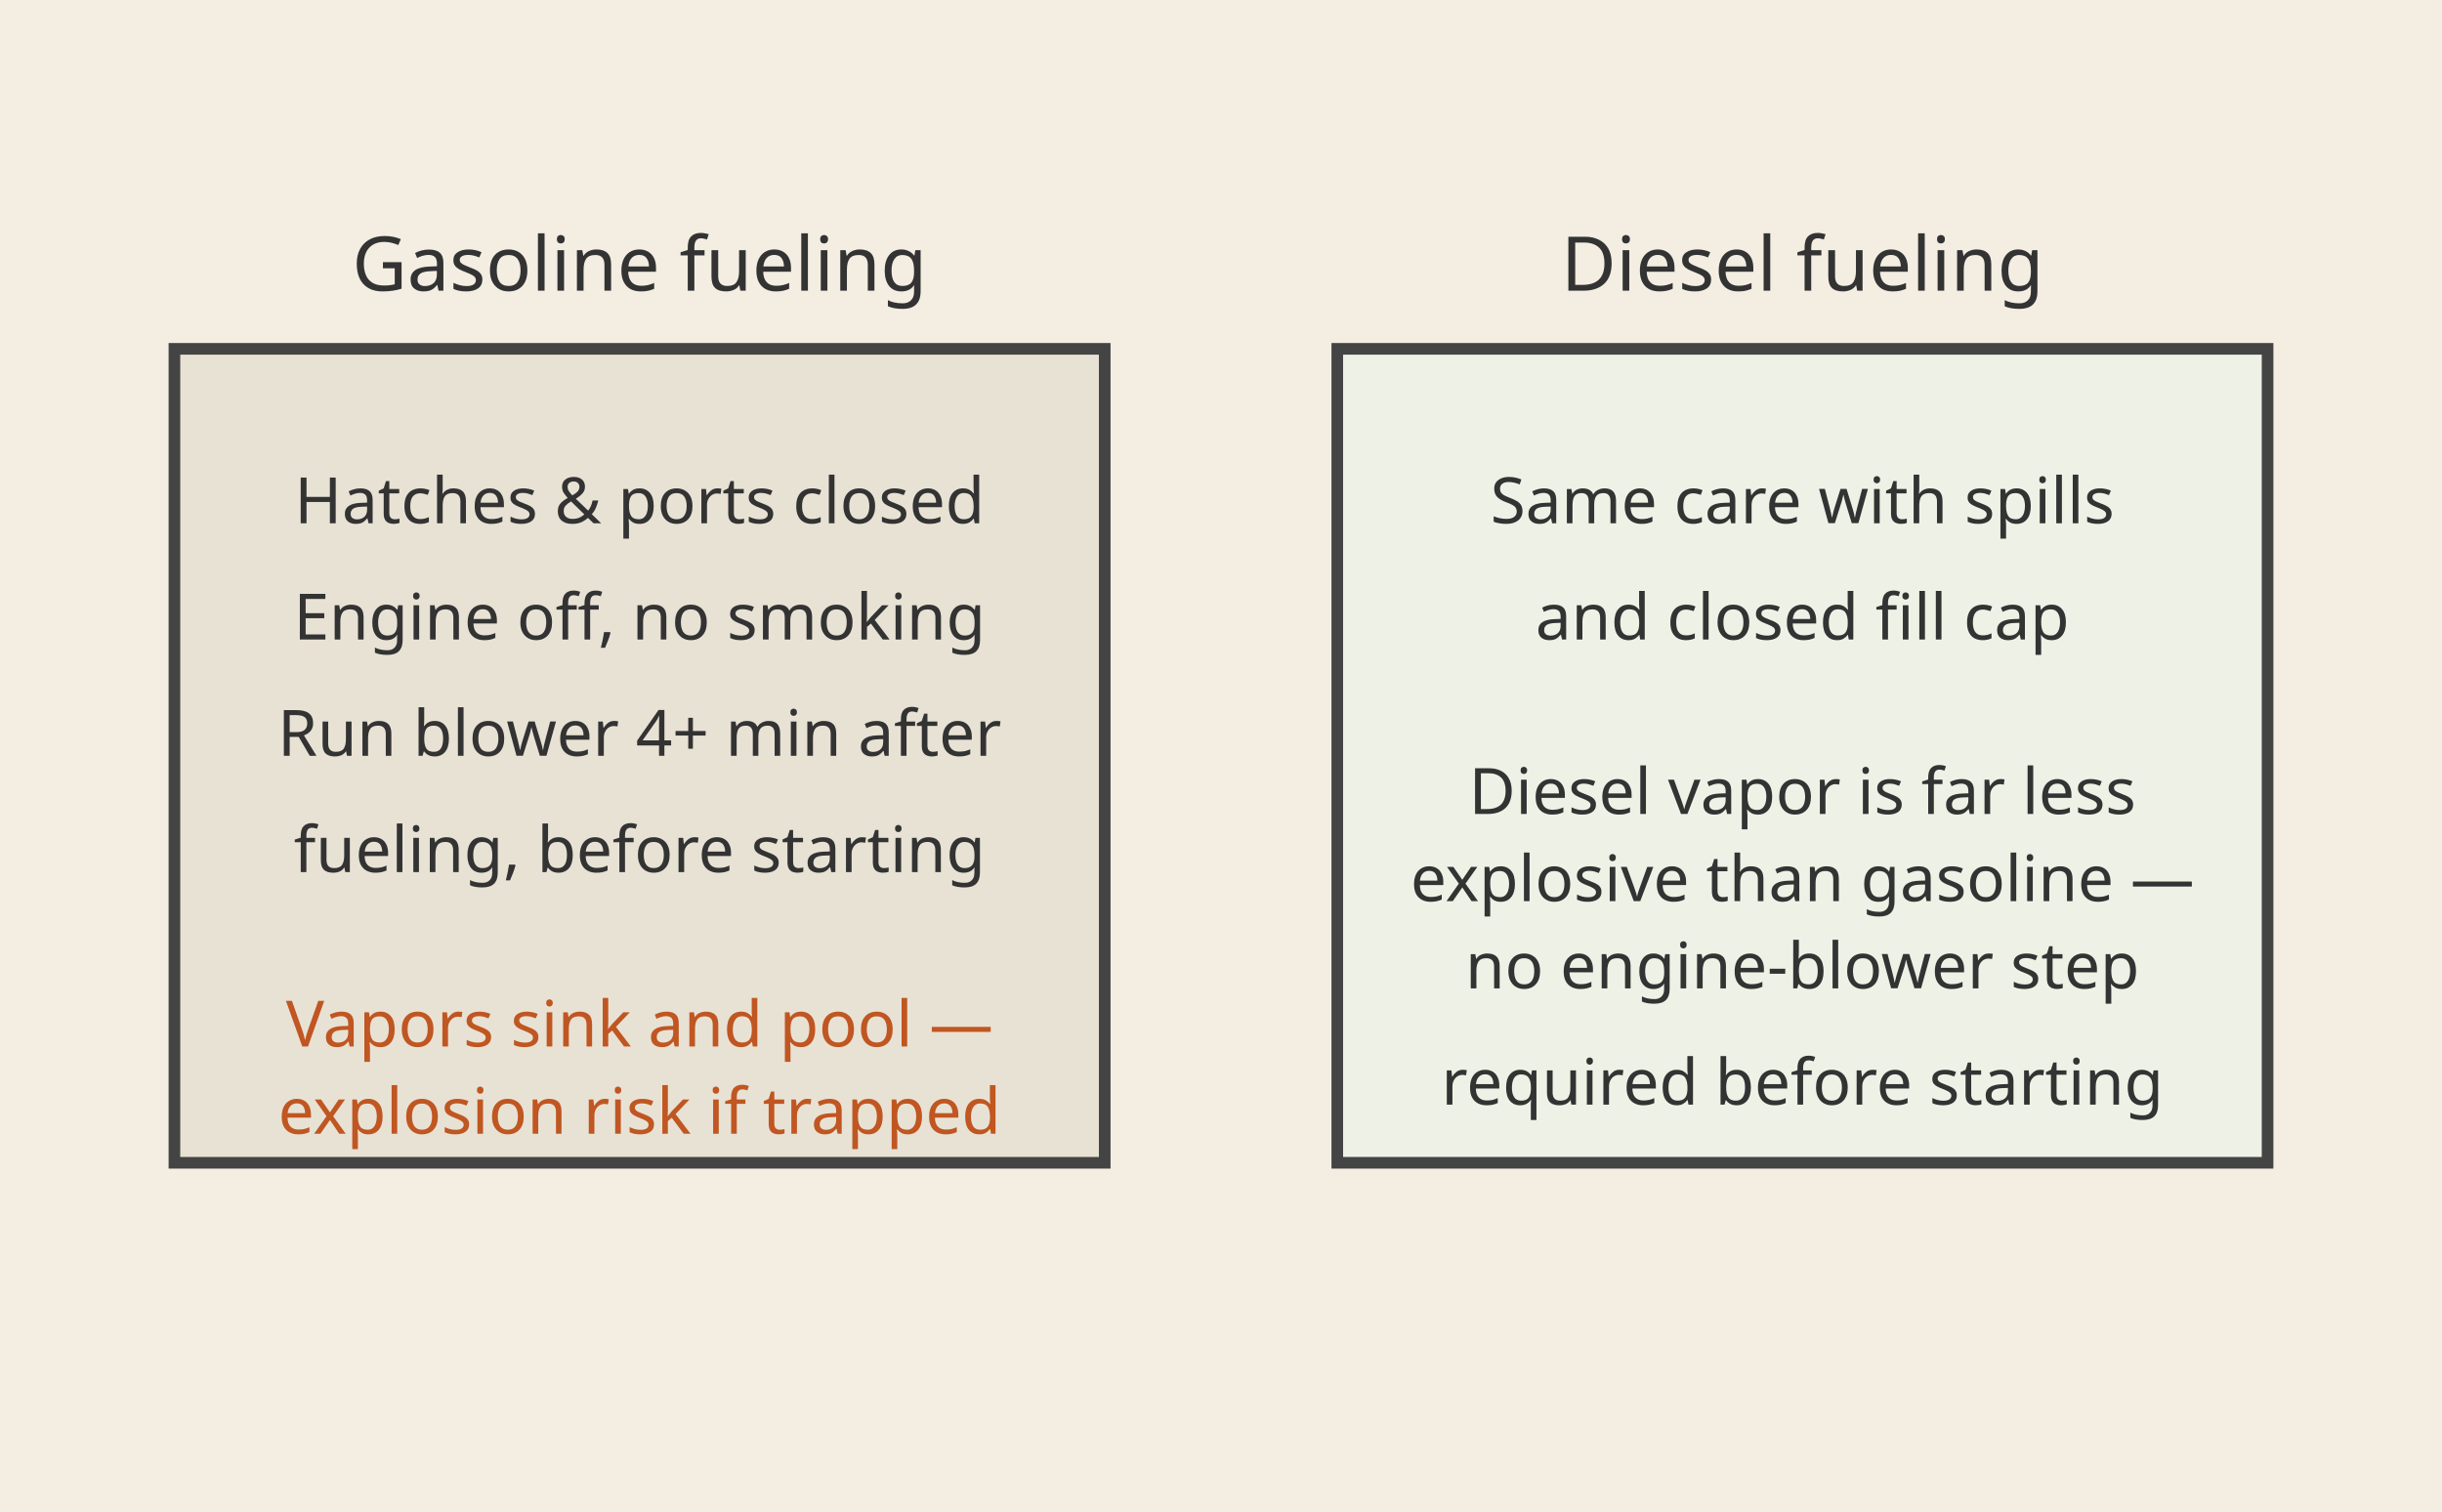
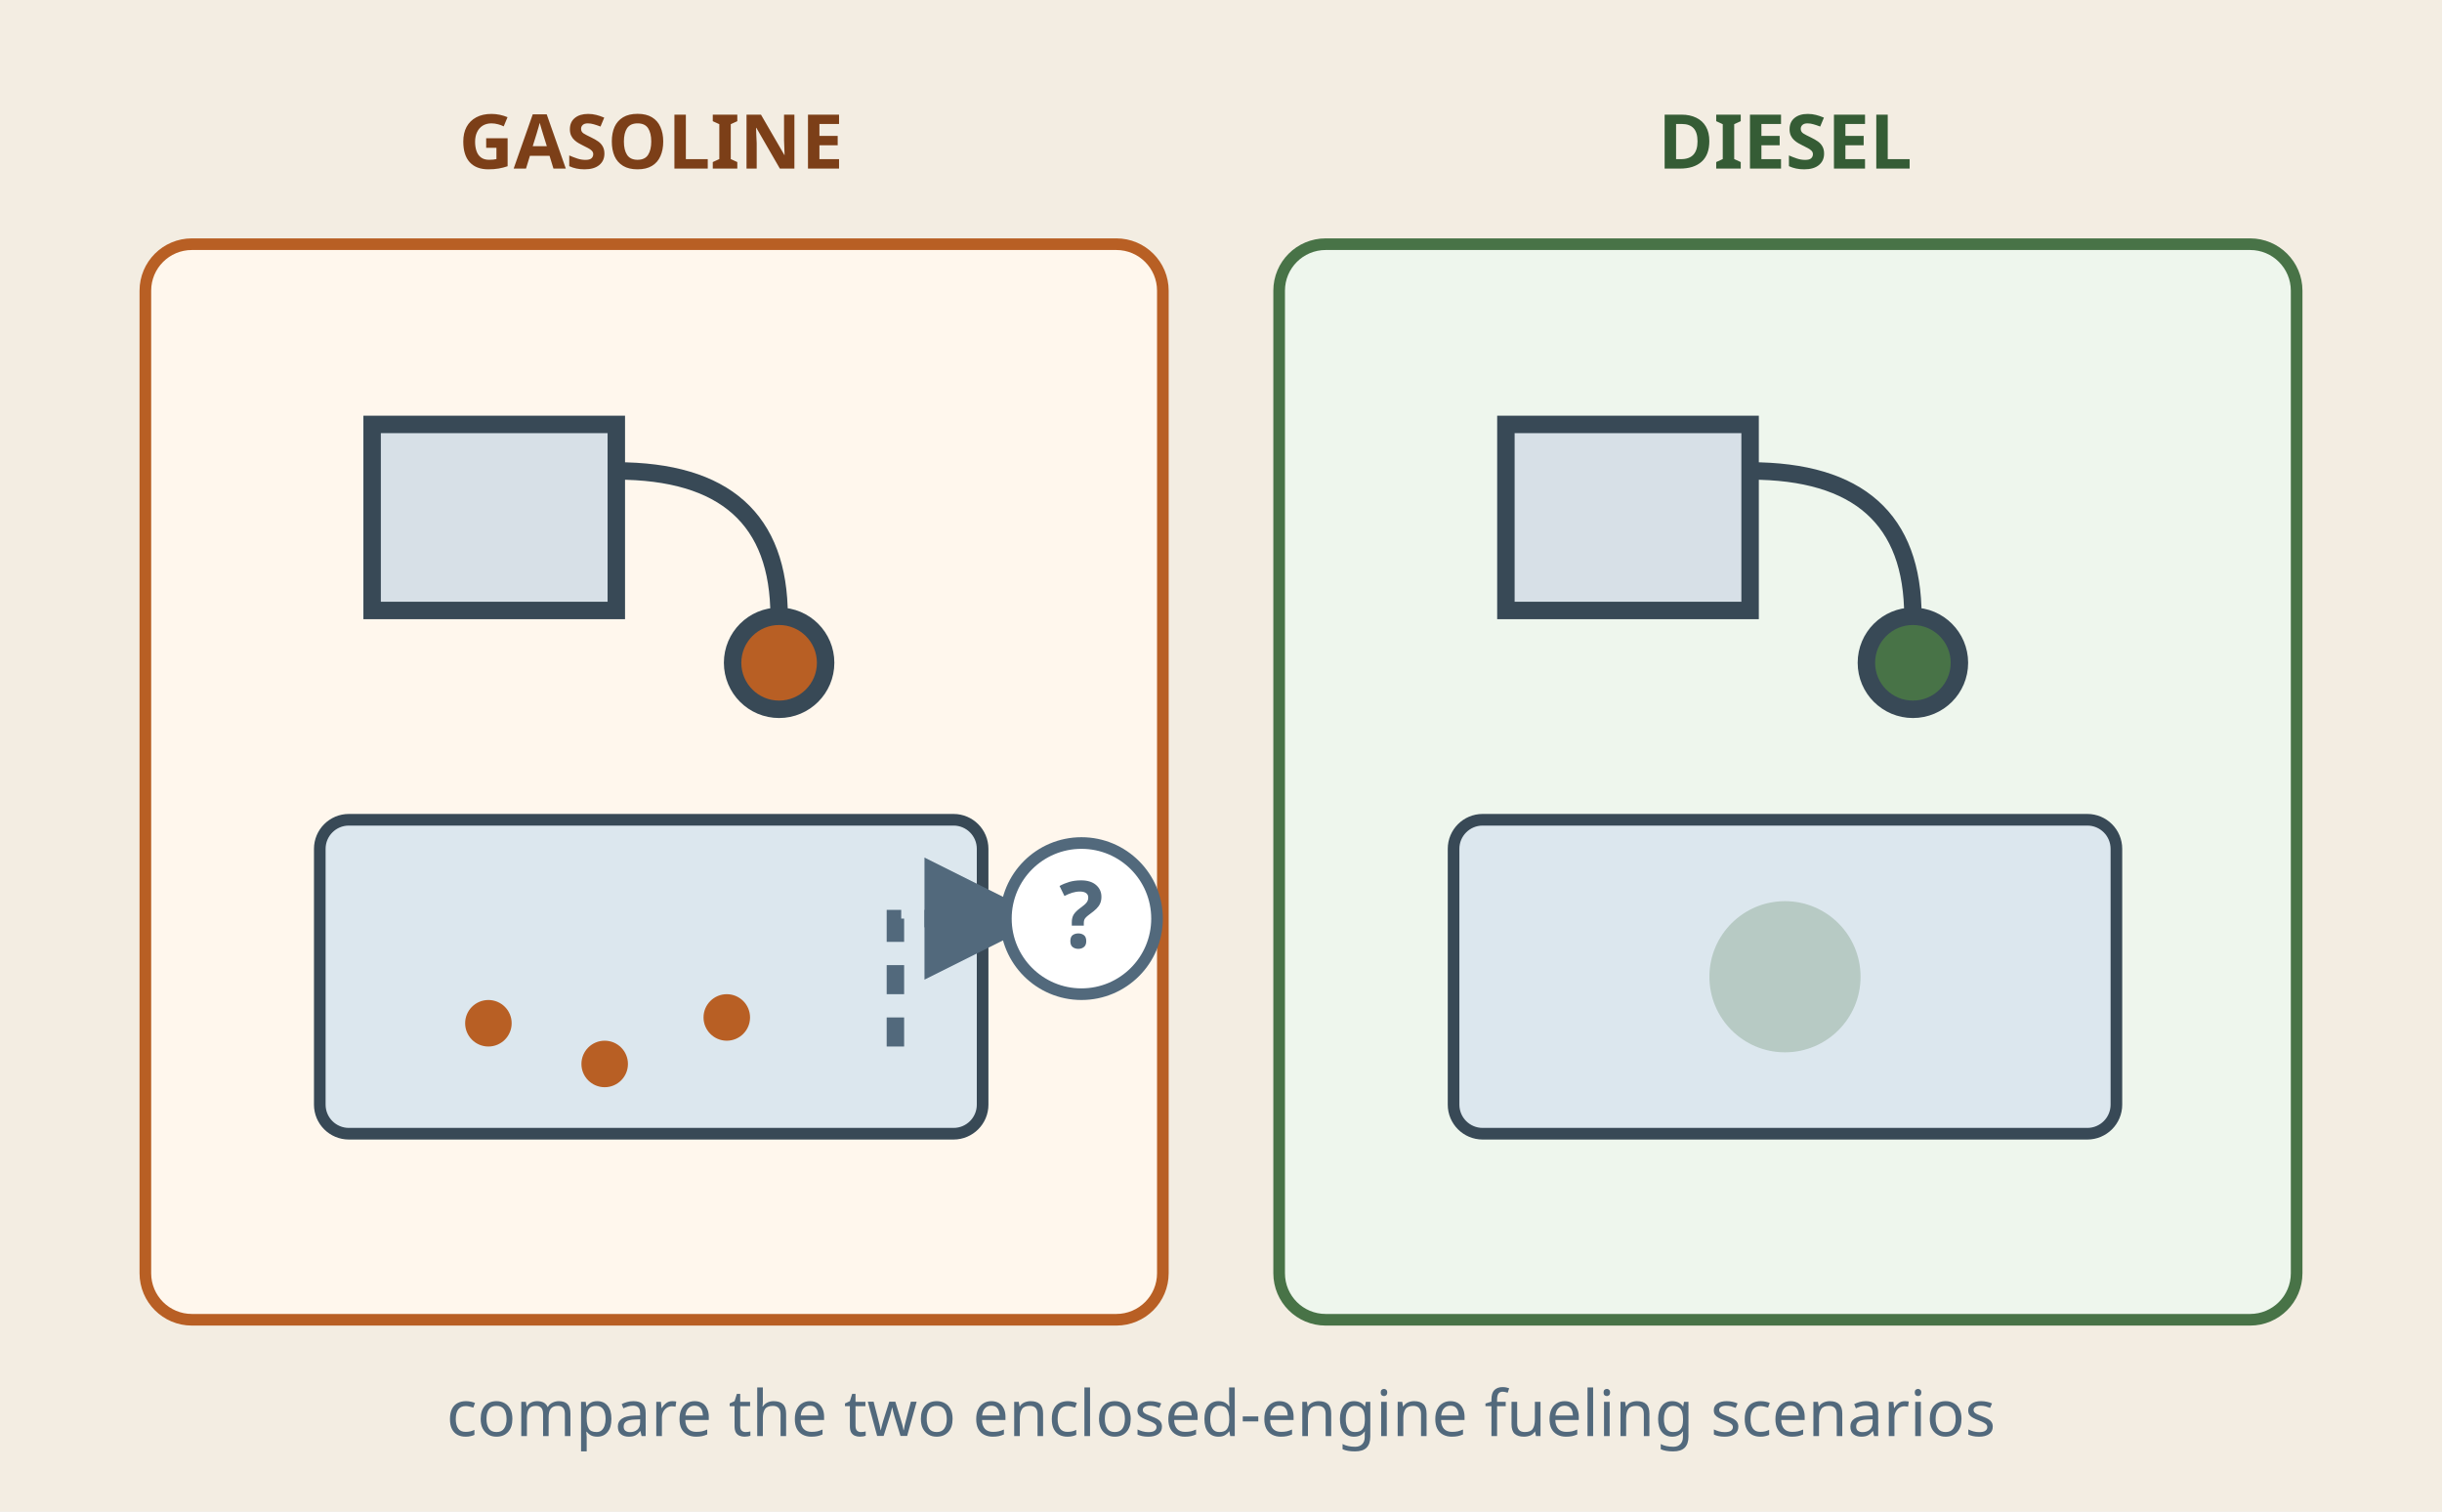
- <svg xmlns="http://www.w3.org/2000/svg" viewBox="0 0 420 260" role="img" aria-label="Fueling dock scene showing crew closed hatches and ports, engine off, blower running before starting a gasoline engine, contrasted with a diesel fill where a blower is not required">
+ <svg xmlns="http://www.w3.org/2000/svg" viewBox="0 0 420 260" role="img" aria-label="Side-by-side gasoline and diesel fueling scenarios with fill nozzles and enclosed engine compartments.">
+   <defs>
+     <marker id="flow-head" markerWidth="7" markerHeight="7" refX="6" refY="3.5" orient="auto">
+       <path d="M0 0 7 3.5 0 7Z" fill="#52697c" />
+     </marker>
+   </defs>
  <rect width="420" height="260" fill="#f3ede2" />
-   <rect x="30" y="60" width="160" height="140" fill="#e8e2d5" stroke="#444" stroke-width="2" />
-   <text x="110" y="50" font-family="sans-serif" font-size="13" fill="#333" text-anchor="middle">Gasoline fueling</text>
-   <text x="110" y="90" font-family="sans-serif" font-size="11" fill="#333" text-anchor="middle">Hatches &amp; ports closed</text>
-   <text x="110" y="110" font-family="sans-serif" font-size="11" fill="#333" text-anchor="middle">Engine off, no smoking</text>
-   <text x="110" y="130" font-family="sans-serif" font-size="11" fill="#333" text-anchor="middle">Run blower 4+ min after</text>
-   <text x="110" y="150" font-family="sans-serif" font-size="11" fill="#333" text-anchor="middle">fueling, before starting</text>
-   <text x="110" y="180" font-family="sans-serif" font-size="11" fill="#c05621" text-anchor="middle">Vapors sink and pool —</text>
-   <text x="110" y="195" font-family="sans-serif" font-size="11" fill="#c05621" text-anchor="middle">explosion risk if trapped</text>
-   <rect x="230" y="60" width="160" height="140" fill="#eef2e6" stroke="#444" stroke-width="2" />
-   <text x="310" y="50" font-family="sans-serif" font-size="13" fill="#333" text-anchor="middle">Diesel fueling</text>
-   <text x="310" y="90" font-family="sans-serif" font-size="11" fill="#333" text-anchor="middle">Same care with spills</text>
-   <text x="310" y="110" font-family="sans-serif" font-size="11" fill="#333" text-anchor="middle">and closed fill cap</text>
-   <text x="310" y="140" font-family="sans-serif" font-size="11" fill="#333" text-anchor="middle">Diesel vapor is far less</text>
-   <text x="310" y="155" font-family="sans-serif" font-size="11" fill="#333" text-anchor="middle">explosive than gasoline —</text>
-   <text x="310" y="170" font-family="sans-serif" font-size="11" fill="#333" text-anchor="middle">no engine-blower step</text>
-   <text x="310" y="190" font-family="sans-serif" font-size="11" fill="#333" text-anchor="middle">required before starting</text>
+   <rect x="25" y="42" width="175" height="185" rx="8" fill="#fff7ed" stroke="#b85f24" stroke-width="2" />
+   <rect x="220" y="42" width="175" height="185" rx="8" fill="#eef6ed" stroke="#487347" stroke-width="2" />
+   <text x="112" y="29" font-family="sans-serif" font-size="13" font-weight="700" fill="#7c3f18" text-anchor="middle">GASOLINE</text>
+   <text x="307" y="29" font-family="sans-serif" font-size="13" font-weight="700" fill="#355c35" text-anchor="middle">DIESEL</text>
+   <g transform="translate(112 86)" stroke="#384956" stroke-width="3" fill="none">
+     <path d="M-48-13H-6V19H-48Z" fill="#d7e0e7" />
+     <path d="M-6-5Q22-5 22 20" />
+     <circle cx="22" cy="28" r="8" fill="#b85f24" />
+   </g>
+   <g transform="translate(307 86)" stroke="#384956" stroke-width="3" fill="none">
+     <path d="M-48-13H-6V19H-48Z" fill="#d7e0e7" />
+     <path d="M-6-5Q22-5 22 20" />
+     <circle cx="22" cy="28" r="8" fill="#487347" />
+   </g>
+   <g transform="translate(112 168)">
+     <rect x="-57" y="-27" width="114" height="54" rx="5" fill="#dce7ee" stroke="#384956" stroke-width="2" />
+     <circle cx="-28" cy="8" r="4" fill="#b85f24" />
+     <circle cx="-8" cy="15" r="4" fill="#b85f24" />
+     <circle cx="13" cy="7" r="4" fill="#b85f24" />
+     <path d="M42 12V-10H65" fill="none" stroke="#52697c" stroke-width="3" stroke-dasharray="5 4" marker-end="url(#flow-head)" />
+     <circle cx="74" cy="-10" r="13" fill="#fff" stroke="#52697c" stroke-width="2" />
+     <text x="74" y="-5" text-anchor="middle" font-family="sans-serif" font-size="16" font-weight="700" fill="#52697c">?</text>
+   </g>
+   <g transform="translate(307 168)">
+     <rect x="-57" y="-27" width="114" height="54" rx="5" fill="#dce7ee" stroke="#384956" stroke-width="2" />
+     <circle cx="0" cy="0" r="13" fill="#487347" opacity=".25" />
+   </g>
+   <text x="210" y="247" text-anchor="middle" font-family="sans-serif" font-size="11" fill="#52697c">compare the two enclosed-engine fueling scenarios</text>
</svg>
